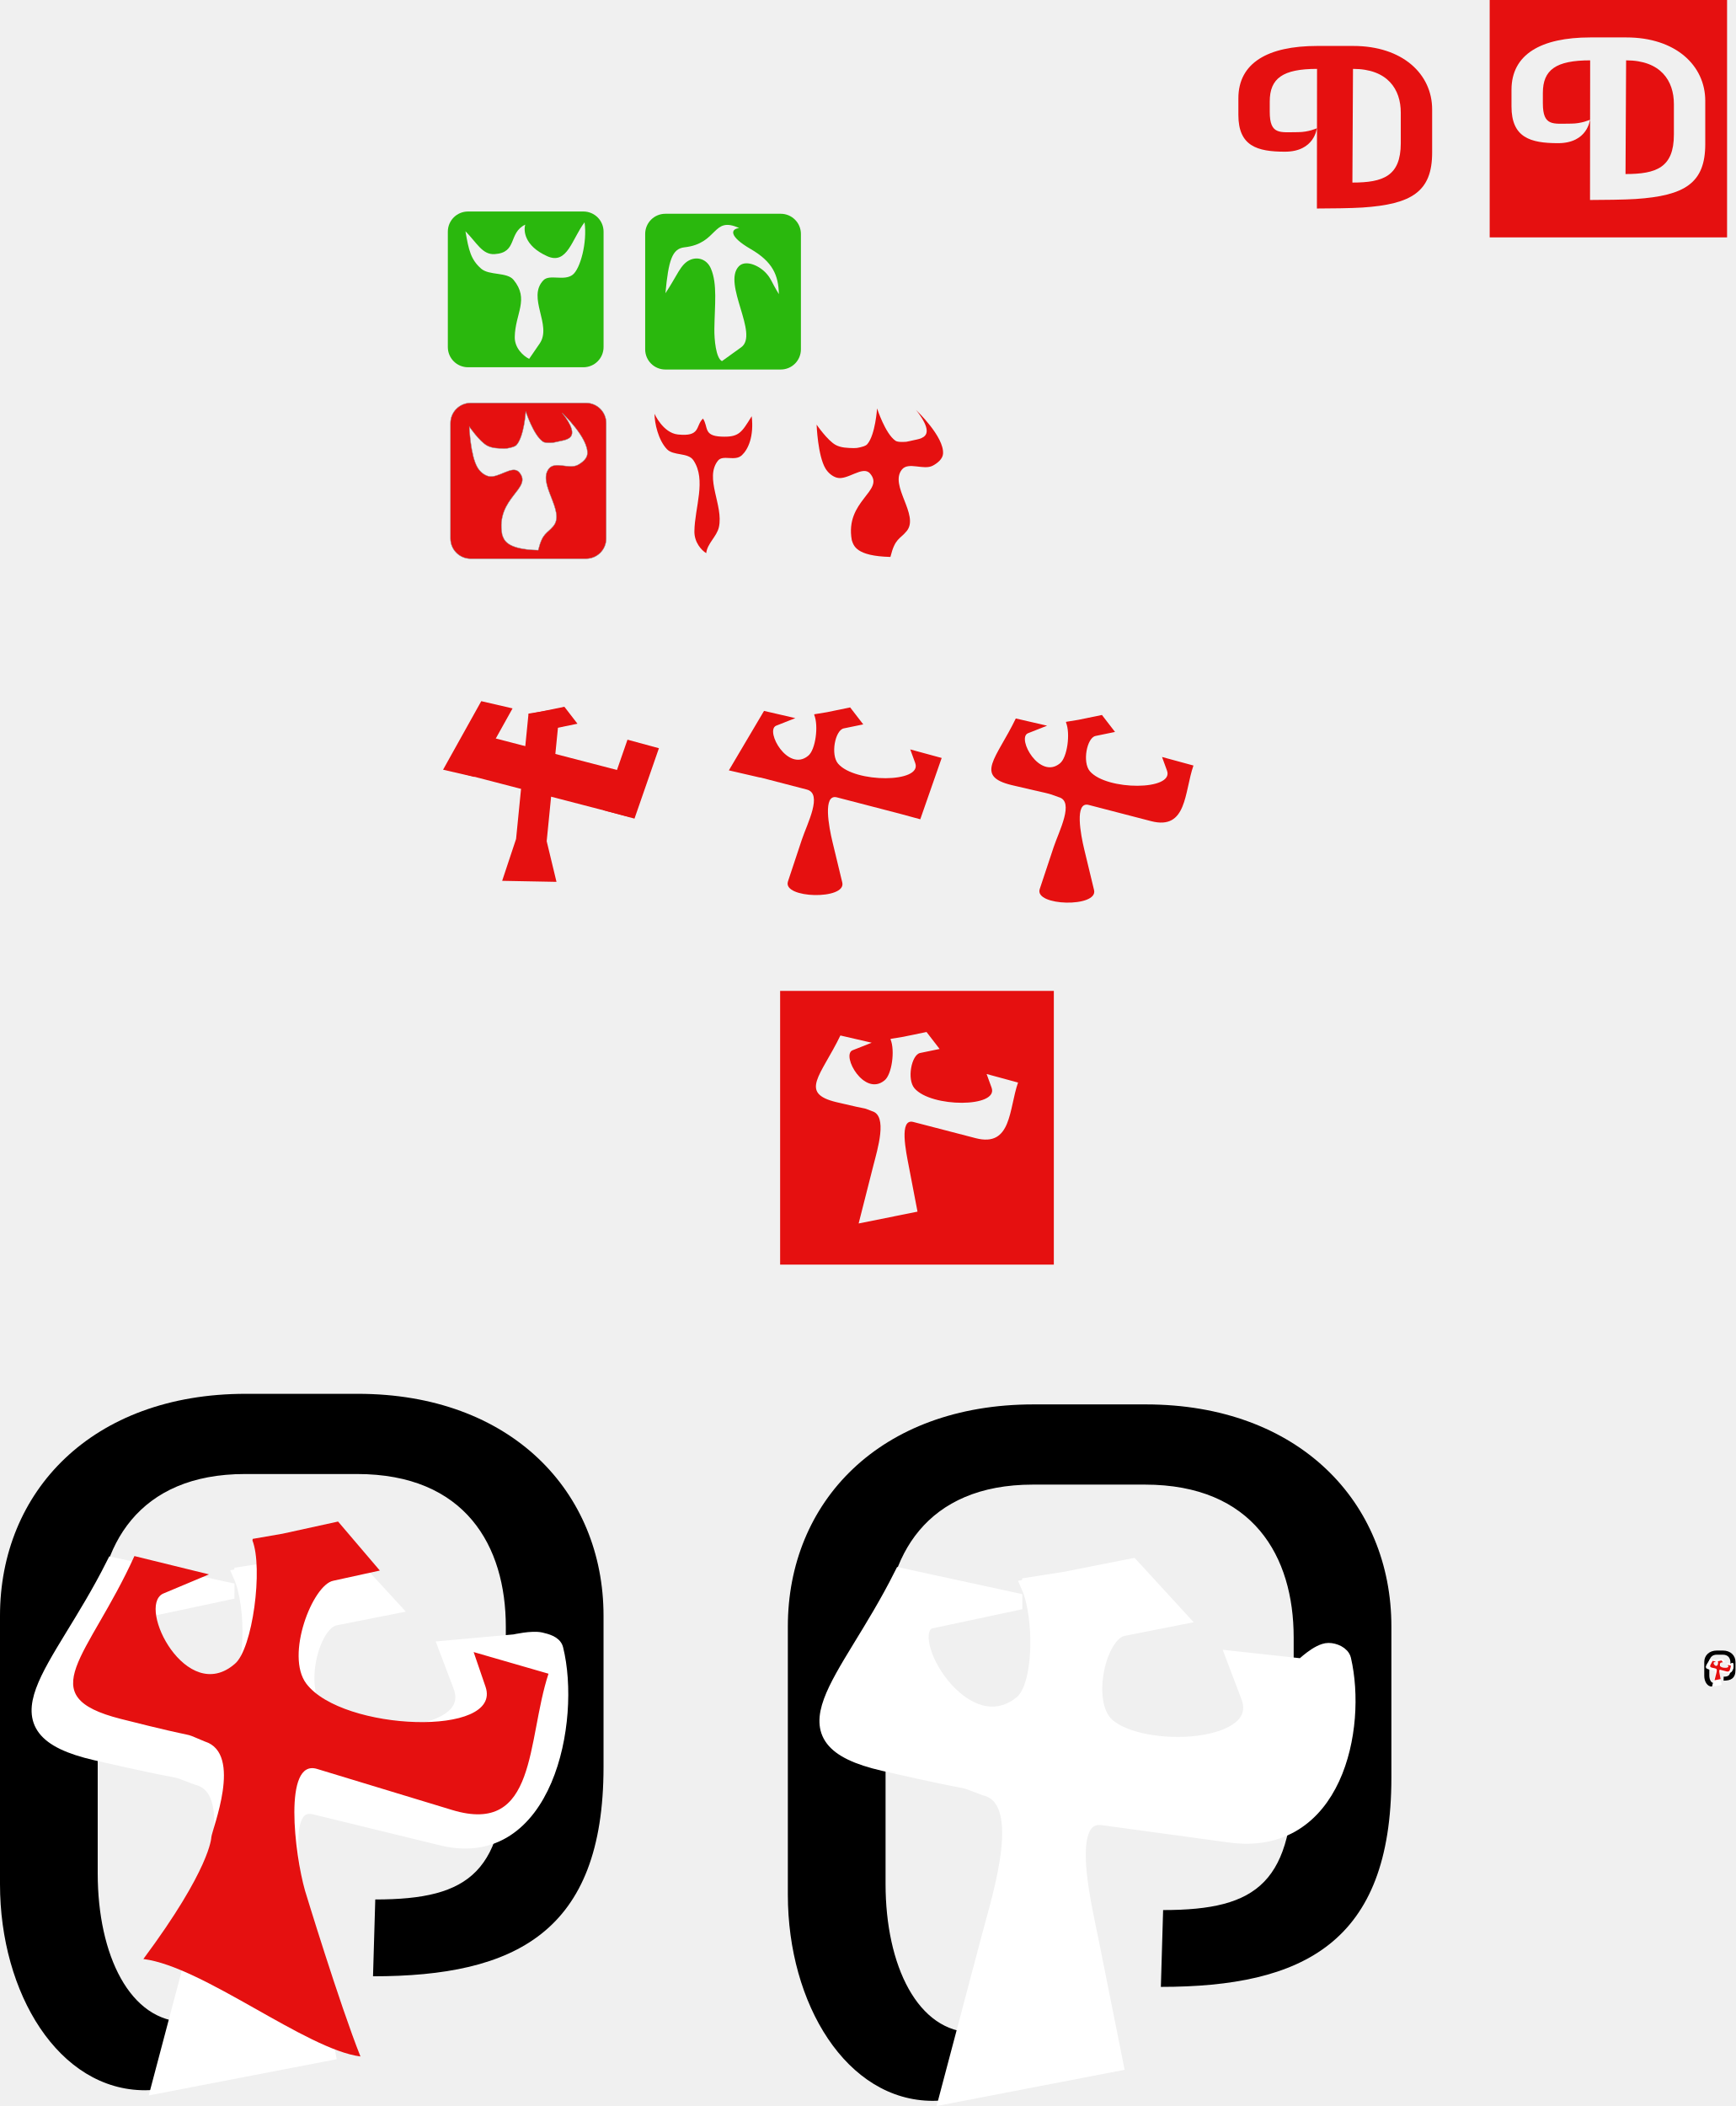
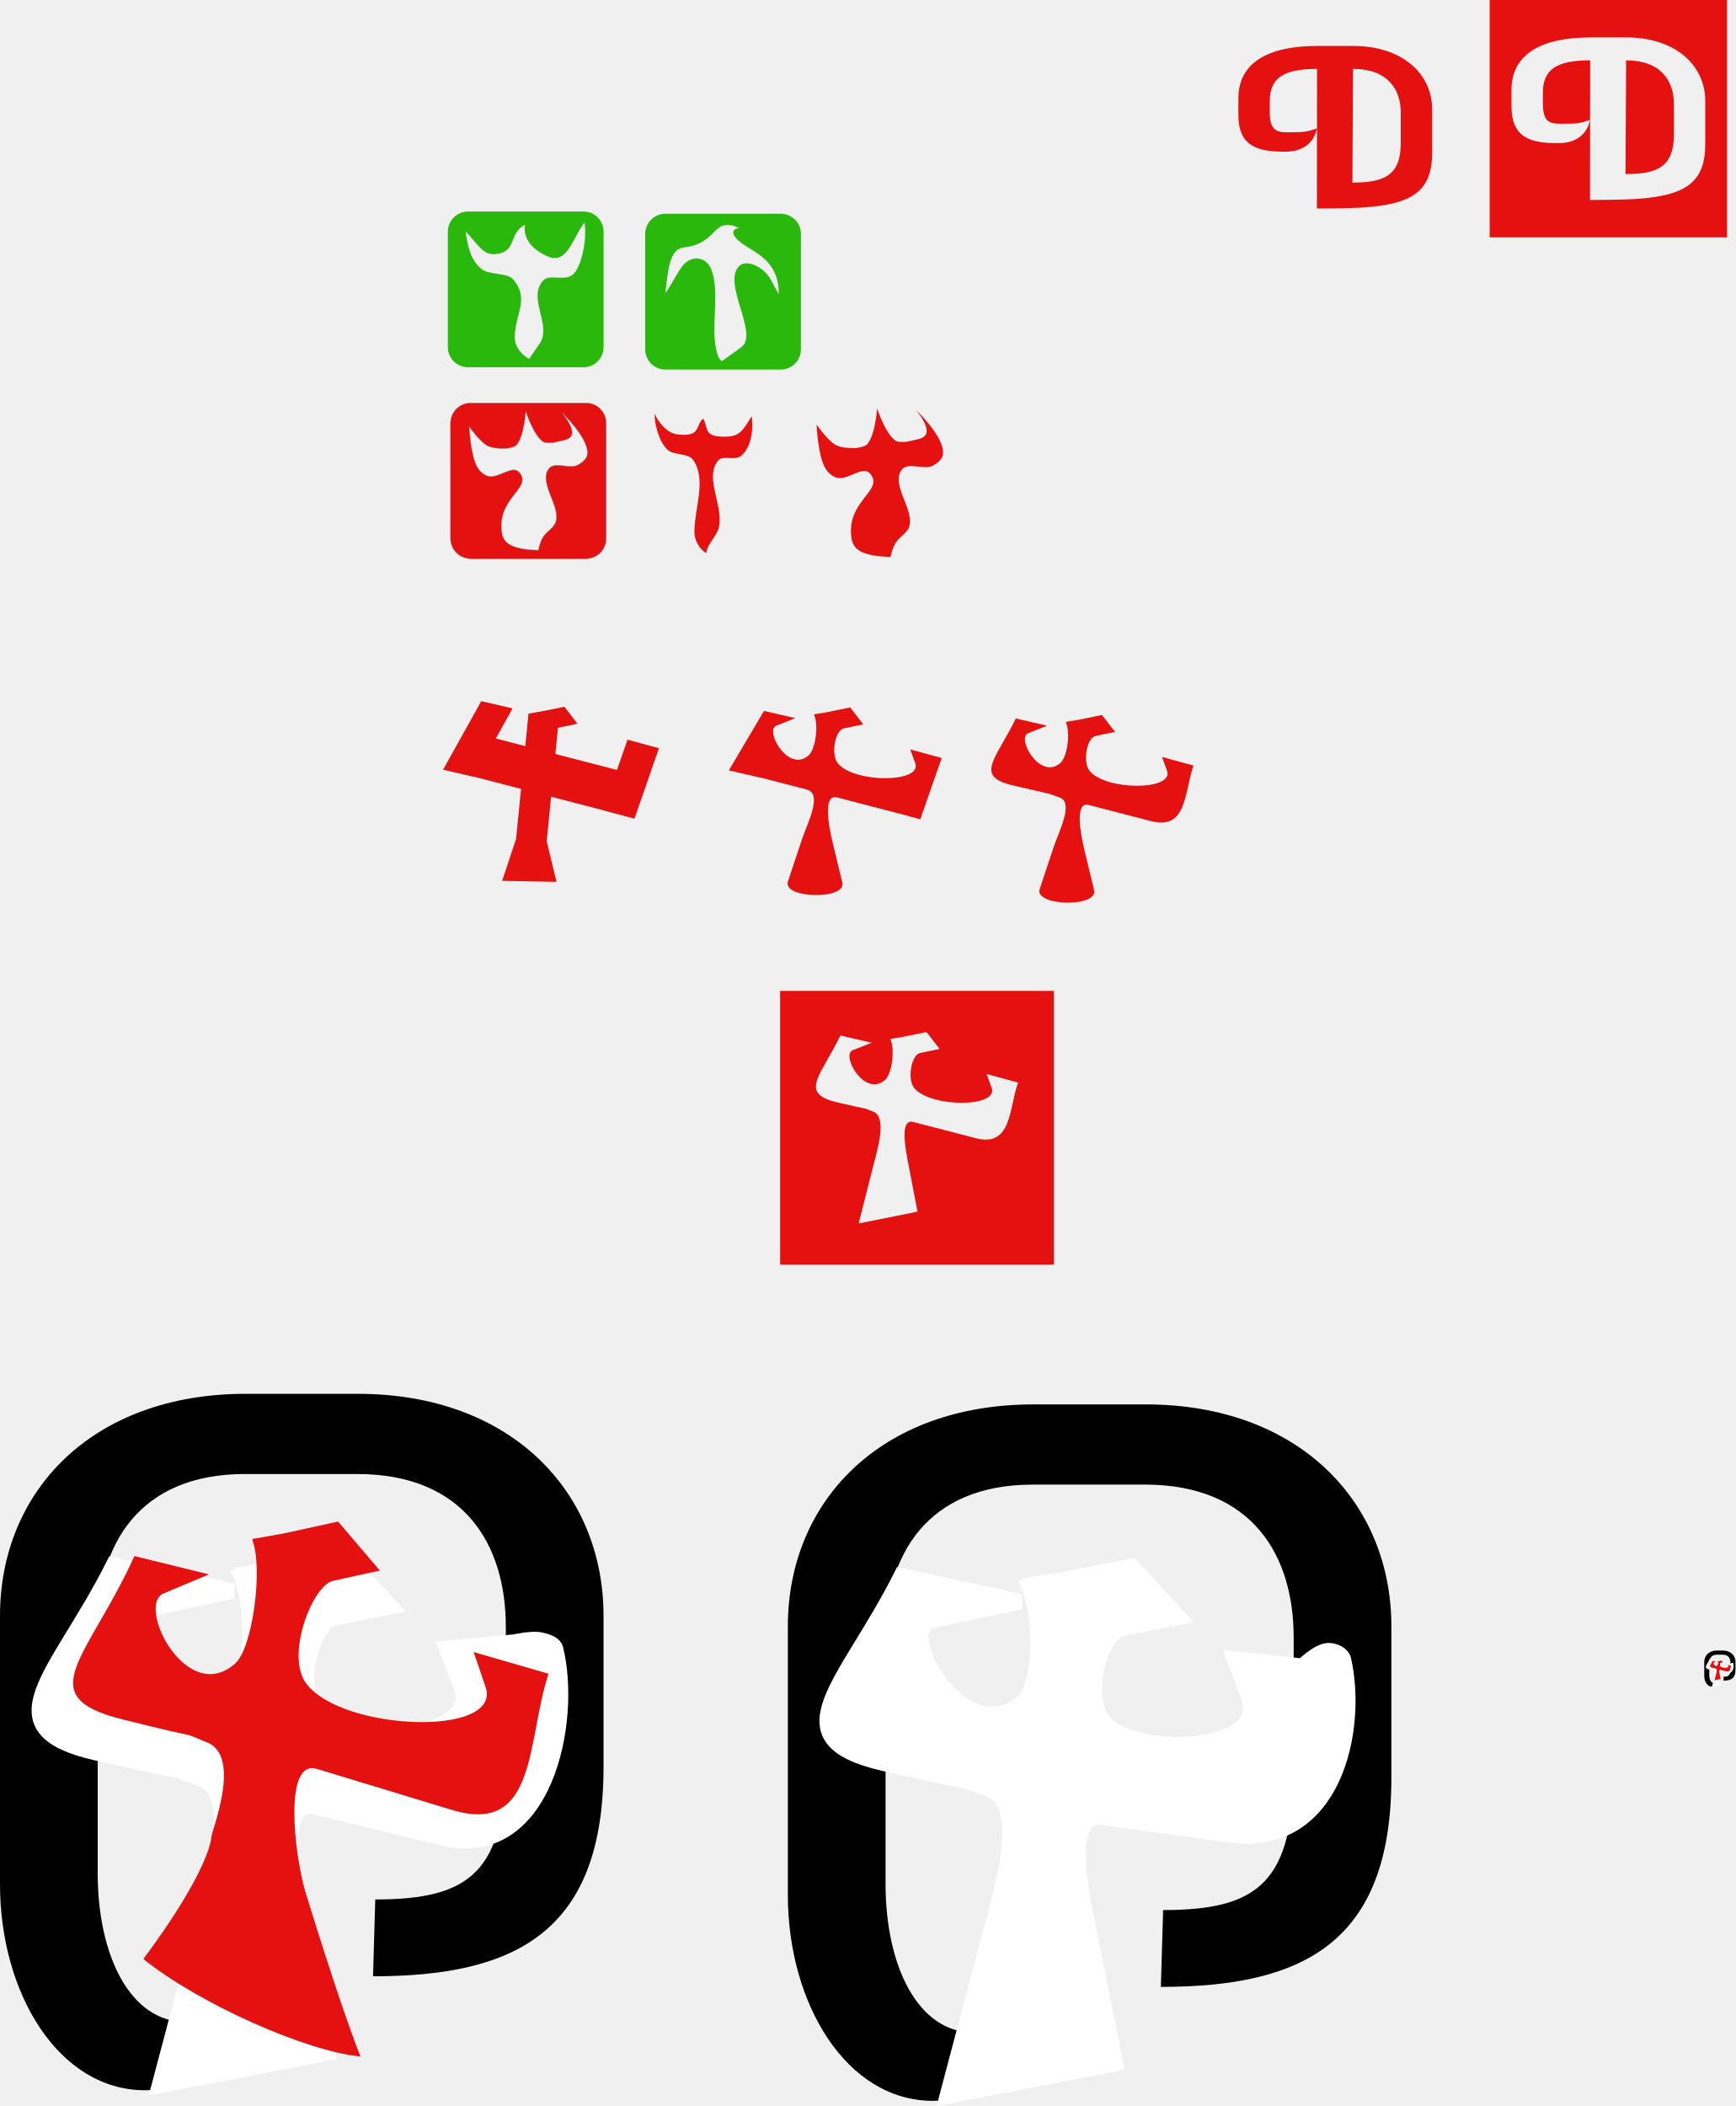
<svg xmlns="http://www.w3.org/2000/svg" version="1.1" x="0px" y="0px" width="2295.332" height="2785.072" viewBox="0 0 2295.333 2785.072" enable-background="new 0 0 303 255" xml:space="preserve" id="svg2">
  <defs id="defs41" />
  <g id="Layer_1" display="none" style="display:none" transform="translate(1988.014,831.7836)">
    <g display="inline" id="g5" style="display:inline">
      <path d="m 87.348,114.674 c 0.828,0 3.779,0.072 3.779,3.204 l 0,1.368 7.415,0 c 0,0 -0.036,3.024 -2.231,3.024 l -5.184,0 0,7.919 c 0,2.483 0.792,4.031 3.563,4.031 2.304,0 4.428,-1.116 4.428,-3.779 0.828,1.044 1.26,1.979 1.26,2.916 0,2.34 -2.52,3.888 -6.155,3.888 -4.284,0 -6.875,-2.232 -6.875,-6.047 l 0,-16.524 z" id="path7" style="fill:#3d3d3d" />
      <path d="m 117.514,133.176 c 0,2.556 -3.167,4.068 -7.019,4.068 -5.003,0 -8.027,-2.268 -8.027,-6.047 l 0,-7.019 c 0,-3.78 2.627,-6.047 7.487,-6.047 4.86,0 7.343,2.268 7.343,5.688 0,2.987 -1.908,5.615 -7.379,5.615 -1.188,0 -2.7,-0.216 -3.671,-0.756 l 0,1.979 c 0,2.34 1.224,3.528 4.248,3.528 3.456,0 5.975,-1.404 6.011,-3.744 0.683,1.007 1.007,1.907 1.007,2.735 z m -11.267,-7.307 c 0.18,0.072 1.908,0.504 3.204,0.504 3.023,0 4.067,-0.936 4.067,-2.556 0,-1.656 -0.972,-2.808 -3.635,-2.808 -2.88,0 -3.636,1.368 -3.636,3.708 l 0,1.152 z" id="path9" style="fill:#3d3d3d" />
      <path d="m 127.954,118.058 c 4.104,0 6.947,1.116 6.947,3.563 0,0.864 -0.36,1.908 -1.224,3.096 0,-2.34 -2.231,-3.528 -5.543,-3.528 -2.844,0 -3.888,0.792 -3.888,2.592 0,3.779 11.555,-0.684 11.555,7.811 0,3.456 -2.556,5.651 -7.847,5.651 -4.248,0 -7.343,-1.224 -7.343,-3.744 0,-0.9 0.396,-1.908 1.404,-3.132 0.072,2.844 2.808,3.816 5.939,3.816 2.268,0 3.996,-0.9 3.996,-2.772 0,-4.5 -11.555,0.18 -11.555,-7.523 0,-3.85 2.628,-5.83 7.559,-5.83 z" id="path11" style="fill:#3d3d3d" />
      <path d="m 139.403,114.674 c 0.828,0 3.779,0.072 3.779,3.204 l 0,1.368 7.415,0 c 0,0 -0.036,3.024 -2.231,3.024 l -5.184,0 0,7.919 c 0,2.483 0.792,4.031 3.563,4.031 2.304,0 4.428,-1.116 4.428,-3.779 0.828,1.044 1.26,1.979 1.26,2.916 0,2.34 -2.52,3.888 -6.155,3.888 -4.284,0 -6.875,-2.232 -6.875,-6.047 l 0,-16.524 z" id="path13" style="fill:#3d3d3d" />
      <path d="m 176.157,109.671 c 0.216,0 3.78,-0.036 3.78,2.412 l 0,25.053 c -0.864,-0.396 -1.872,-0.504 -2.664,-0.504 -1.692,0 -3.384,0.612 -5.04,0.612 -4.859,0 -7.631,-2.16 -7.631,-5.976 l 0,-7.199 c 0,-3.708 3.131,-5.939 6.731,-5.939 3.671,0 5.147,1.692 5.147,1.692 0,0 -0.324,-1.008 -0.324,-2.7 l 0,-7.451 z m 0,14.578 c 0,-1.908 -2.196,-3.24 -4.355,-3.24 -1.979,0 -3.419,1.08 -3.419,3.6 l 0,6.12 c 0,2.447 0.936,3.635 4.284,3.635 2.16,0 3.491,-0.648 3.491,-0.648 l 0,-9.467 z" id="path15" style="fill:#3d3d3d" />
      <path d="m 199.304,133.176 c 0,2.556 -3.167,4.068 -7.019,4.068 -5.003,0 -8.027,-2.268 -8.027,-6.047 l 0,-7.019 c 0,-3.78 2.627,-6.047 7.487,-6.047 4.86,0 7.343,2.268 7.343,5.688 0,2.987 -1.908,5.615 -7.379,5.615 -1.188,0 -2.7,-0.216 -3.671,-0.756 l 0,1.979 c 0,2.34 1.224,3.528 4.248,3.528 3.456,0 5.975,-1.404 6.011,-3.744 0.683,1.007 1.007,1.907 1.007,2.735 z m -11.266,-7.307 c 0.18,0.072 1.908,0.504 3.204,0.504 3.023,0 4.067,-0.936 4.067,-2.556 0,-1.656 -0.972,-2.808 -3.635,-2.808 -2.88,0 -3.636,1.368 -3.636,3.708 l 0,1.152 z" id="path17" style="fill:#3d3d3d" />
      <path d="m 217.771,133.212 c 0,2.592 -3.204,4.032 -6.983,4.032 -4.859,0 -7.883,-2.232 -7.883,-6.047 l 0,-7.019 c 0,-3.78 2.916,-6.047 7.775,-6.047 3.023,0 6.551,1.116 6.551,3.923 0,0.9 -0.36,1.908 -1.188,3.096 0,-2.735 -2.412,-3.996 -4.823,-3.996 -2.988,0 -4.536,1.008 -4.536,3.78 l 0,5.507 c 0,2.556 1.368,3.779 4.463,3.779 3.132,0 5.615,-1.44 5.615,-3.744 0.722,1.044 1.009,1.944 1.009,2.736 z" id="path19" style="fill:#3d3d3d" />
      <path d="m 237.248,136.704 c 0,0 -1.476,0.36 -2.088,0.36 -4.536,0 -1.764,-8.063 -10.007,-9.035 l 0,9.035 c 0,0 -3.779,0 -3.779,-2.052 l 0,-25.413 c 0,0 3.779,0 3.779,2.052 l 0,13.426 c 2.7,-0.18 3.996,-1.8 5.759,-5.147 0.468,-0.864 1.44,-1.62 3.24,-1.62 0.576,0 1.224,0.108 1.8,0.288 -1.728,2.412 -3.348,6.911 -6.695,7.775 5.795,1.656 6.155,7.163 7.991,10.331 z" id="path21" style="fill:#3d3d3d" />
      <path d="m 248.336,143.687 c -0.36,0.324 -1.188,1.224 -2.52,1.224 -3.708,0 -6.947,-7.919 -6.947,-17.422 0,-9.503 3.24,-17.35 6.947,-17.35 1.332,0 2.16,0.9 2.52,1.224 -3.419,0.36 -5.579,7.631 -5.579,16.054 0,8.566 2.16,15.91 5.579,16.27 z" id="path23" style="fill:#3d3d3d" />
      <path d="m 249.417,111.363 c 0.36,-0.324 1.188,-1.224 2.52,-1.224 3.708,0 6.947,7.847 6.947,17.35 0,9.503 -3.24,17.422 -6.947,17.422 -1.332,0 -2.16,-0.9 -2.52,-1.224 3.419,-0.36 5.579,-7.703 5.579,-16.27 0.001,-8.423 -2.159,-15.694 -5.579,-16.054 z" id="path25" style="fill:#3d3d3d" />
    </g>
    <g display="inline" id="g27" style="display:inline">
      <path d="m 67.013,123.747 c 0,-1.845 -0.405,-3.15 -3.645,-3.15 -3.015,0 -5.94,0.99 -6.435,4.635 -1.44,-1.575 -2.025,-2.97 -2.025,-4.185 0,-3.105 4.005,-4.95 8.459,-4.95 6.435,0 9.495,2.97 9.495,7.919 l 0,5.4 c 0,0.9 -0.225,4.545 -6.57,5.265 0,0 0.855,-1.35 0.855,-4.185 l 0,-2.25 c -1.26,2.43 -7.74,0.945 -7.74,4.725 0,2.115 2.7,3.285 6.39,3.285 5.714,0 10.08,-1.485 10.08,-7.65 l 0,-6.885 c 0,-4.32 -2.43,-8.145 -8.91,-8.145 l -6.705,0 c -6.39,0 -8.819,3.825 -8.819,8.145 l 0,13.14 c 0,4.365 1.935,7.919 5.265,7.919 1.98,0 3.51,-0.72 3.51,-0.72 0,0 -0.405,4.365 -5.939,4.365 -5.175,0 -8.685,-5.175 -8.685,-10.979 l 0,-14.31 c 0,-6.615 5.49,-11.834 14.714,-11.834 l 6.705,0 c 9.18,0 14.714,5.22 14.714,11.834 l 0,8.055 c 0,8.82 -7.56,11.16 -16.064,11.16 -6.21,0 -11.879,-1.665 -11.879,-7.29 0,-7.83 10.124,-5.58 13.229,-9.314 z" id="path29" style="fill:#e51010" />
    </g>
  </g>
  <path style="fill:#e51010;fill-opacity:1;stroke:none;stroke-width:0.5;stroke-miterlimit:4;stroke-dasharray:none;stroke-opacity:1" d="m 1970.243,0 0,313.957 313.957,0 0,-313.957 -313.957,0 z m 133.203,49.49 47.551,0 c 65.106,0 104.361,37.019 104.361,83.934 l 0,57.127 c 0,51.478 -26.821,68.288 -92.324,72.627 -14.092,0.933 -43.945,1.291 -60.088,1.291 l 0.18,-184.66 c -45.318,0 -62.553,12.479 -62.553,43.117 l 0,13.682 c 0,30.957 13.723,26.875 37.34,26.875 14.042,0 24.895,-5.105 24.895,-5.105 0,0 -2.872,30.957 -42.127,30.957 -36.702,0 -61.596,-7.409 -61.596,-48.578 l 0,-21.979 c 0,-46.914 38.937,-69.287 104.361,-69.287 z m 47.232,30.318 -0.789,150.35 c 40.531,0 63.98,-8.402 63.98,-52.125 l 0,-40.461 c 0,-30.638 -17.235,-57.764 -63.191,-57.764 z" id="rect4561" />
  <path style="fill:#e51010;fill-opacity:1;stroke:#929292;stroke-width:0.524;stroke-miterlimit:4;stroke-dasharray:none;stroke-opacity:1" d="m 622.529,532.881 c -14.808,0 -26.73,11.922 -26.73,26.73 l 0,152.516 c 0,14.808 11.922,26.73 26.73,26.73 l 152.516,0 c 14.808,0 26.73,-11.922 26.73,-26.73 l 0,-152.516 c 0,-14.808 -11.922,-26.73 -26.73,-26.73 l -152.516,0 z m 72.832,11.27 c 0,0 10.043,30.978 22.484,39.752 2.645,1.865 6.329,1.589 9.565,1.666 2.683,0.064 5.404,-0.277 7.988,-1 7.279,-2.037 17.956,-2.229 20.691,-9.275 3.844,-9.904 -12.672,-29.242 -12.672,-29.242 0,0 35.121,33.072 33.406,54.236 -0.518,6.397 -6.945,11.53 -12.605,14.555 -11.304,6.041 -30.05,-5.158 -38.152,4.773 -16.057,19.683 21.975,56.292 5.918,75.975 -8.459,10.369 -14.334,8.451 -20.154,32 -42.842,-1.052 -45.411,-14.066 -47.699,-20.783 -8.823,-48.781 41.178,-60.771 22.562,-82.264 -9.032,-10.427 -27.794,8.908 -41.065,5.139 -5.741,-1.631 -10.844,-6.131 -13.945,-11.23 -9.585,-15.761 -10.994,-54.238 -10.994,-54.238 0,0 13.472,19.631 23.57,25.074 6.653,3.586 14.782,3.71 22.338,3.891 2.655,0.064 5.349,-0.272 7.906,-0.988 3.116,-0.872 6.754,-1.512 8.857,-3.971 9.896,-11.569 12,-44.068 12,-44.068 z" id="rect4360" />
  <path style="fill:#2ab80d;fill-opacity:1;stroke:none;stroke-width:0.524;stroke-miterlimit:4;stroke-dasharray:none;stroke-opacity:1" d="m 880.029,282.697 c -14.808,0 -26.73,11.922 -26.73,26.73 l 0,152.516 c 0,14.808 11.922,26.73 26.73,26.73 l 152.516,0 c 14.808,0 26.73,-11.922 26.73,-26.73 l 0,-152.516 c 0,-14.808 -11.922,-26.73 -26.73,-26.73 z m 0.07,105.107 c 3.997,-43.418 8.846,-58.957 25.098,-60.738 45.2,-4.955 36.54,-41.894 72.443,-25.482 -11.256,1.215 -14.074,10.772 15.236,27.779 28.992,16.822 36.698,34.438 37.256,59.615 -10.245,-16.681 -10.168,-20.878 -17.738,-28.625 -10.077,-10.313 -27.077,-16.694 -35.246,-8.143 -21.964,22.994 27.105,89.824 3.133,107.068 l -25.422,18.287 c -7.943,-3.865 -10.243,-28.401 -10.049,-42.729 0.423,-31.266 4.225,-59.376 -4.633,-79.795 -5.412,-12.477 -17.709,-15.852 -27.766,-11.219 -12.514,5.766 -16.546,20.343 -32.312,43.98 z" id="rect4281" />
  <g style="font-style:normal;font-variant:normal;font-weight:bold;font-stretch:normal;font-size:180.282px;line-height:125%;font-family:Diavlo;-inkscape-font-specification:'Diavlo, Bold';text-align:start;letter-spacing:0px;word-spacing:0px;writing-mode:lr-tb;text-anchor:start;fill:#e51010;fill-opacity:1;stroke:none;stroke-width:1px;stroke-linecap:butt;stroke-linejoin:miter;stroke-opacity:1" id="text4189" transform="matrix(1.341563,0,0,1.341563,1940.728,777.4597)" />
  <path id="path4285" d="m 950.81,697.118 c 6.367,-28.57 -19.376,-64.747 -1.342,-87.802 6.707,-8.575 22.434,1.442 31.815,-7.379 8.268,-7.774 16.005,-24.621 12.922,-51.511 -13.596,21.881 -16.739,28.012 -40.444,26.957 -23.705,-1.055 -16.639,-12.771 -24.006,-23.844 -10.184,9.614 -2.56,24.305 -33.208,21.039 -19.766,-2.107 -30.872,-27.335 -30.872,-27.335 0,12.577 4.993,34.644 16.269,46.645 8.694,9.253 28.012,4.233 35.114,14.757 17.537,25.989 1.689,62.696 1.342,94.046 -0.159,14.366 9.118,24.93 15.64,28.806 1.437,-12.914 13.996,-21.934 16.77,-34.379 z" style="fill:#e51010" />
  <path id="path4362" d="m 1080.046,561.578 c 0,0 1.509,41.203 11.773,58.082 3.321,5.461 8.784,10.281 14.932,12.027 14.211,4.037 34.303,-16.669 43.975,-5.503 19.935,23.016 -33.609,35.855 -24.161,88.093 2.45,7.193 5.202,21.129 51.08,22.256 6.233,-25.218 12.523,-23.162 21.582,-34.267 17.195,-21.078 -23.532,-60.281 -6.337,-81.359 8.676,-10.635 28.752,1.356 40.857,-5.113 6.061,-3.239 12.942,-8.735 13.497,-15.585 1.837,-22.664 -35.773,-58.082 -35.773,-58.082 0,0 17.688,20.71 13.571,31.316 -2.929,7.546 -14.364,7.75 -22.159,9.932 -2.767,0.775 -5.681,1.139 -8.554,1.071 -3.464,-0.083 -7.41,0.214 -10.242,-1.783 -13.323,-9.395 -24.078,-42.57 -24.078,-42.57 0,0 -2.253,34.802 -12.851,47.191 -2.252,2.633 -6.148,3.318 -9.485,4.252 -2.739,0.767 -5.622,1.127 -8.465,1.059 -8.091,-0.194 -16.797,-0.325 -23.921,-4.165 -10.814,-5.829 -25.241,-26.852 -25.241,-26.852 z" style="fill:#e51010;fill-opacity:1;stroke:none;stroke-width:0.5;stroke-miterlimit:4;stroke-dasharray:none;stroke-opacity:1" />
  <path id="path4416" d="m 619.029,279.697 c -14.808,0 -26.73,11.922 -26.73,26.73 l 0,152.516 c 0,14.808 11.922,26.73 26.73,26.73 l 152.516,0 c 14.808,0 26.73,-11.922 26.73,-26.73 l 0,-152.516 c 0,-14.808 -11.922,-26.73 -26.73,-26.73 z m -3.43,26.107 c 14.996,15.082 22.282,31.301 38.598,30.262 30.7,-1.955 17.54,-27.894 40.443,-38.982 -2.027,7.044 -2.133,27.727 29.236,41.779 26.364,11.81 32.698,-23.062 49.256,-44.885 3.755,26.819 -5.668,61.622 -15.738,69.375 -11.425,8.797 -30.577,-1.194 -38.746,7.357 -21.964,22.994 11.842,59.22 -4.867,83.568 l -13.922,20.287 c -7.943,-3.865 -19.243,-14.401 -19.049,-28.729 0.423,-31.266 19.725,-49.876 -1.633,-75.795 -8.649,-10.496 -32.178,-5.491 -42.766,-14.719 -13.733,-11.969 -16.546,-24.657 -20.812,-49.52 z" style="fill:#2ab80d;fill-opacity:1;stroke:none;stroke-width:0.524;stroke-miterlimit:4;stroke-dasharray:none;stroke-opacity:1" />
  <path d="m 1789.458,91.087 c 45.957,0 63.191,27.127 63.191,57.765 l 0,40.46 c 0,43.723 -23.448,52.125 -63.979,52.125 m -46.943,34.31 c 16.143,0 45.995,-0.356 60.087,-1.29 65.503,-4.339 92.325,-21.15 92.325,-72.627 l 0,-57.127 c 0,-46.914 -39.255,-83.935 -104.36,-83.935 l -47.553,0 c -65.424,0 -104.36,22.374 -104.36,69.288 l 0,21.978 c 0,41.17 24.893,48.578 61.595,48.578 39.255,0 42.127,-30.957 42.127,-30.957 0,0 -10.851,5.106 -24.893,5.106 -23.617,0 -37.34,4.081 -37.34,-26.876 l 0,-13.68 c 0,-30.638 17.234,-43.119 62.552,-43.119 m 0,0 47.553,0" id="path4559" style="font-style:normal;font-variant:normal;font-weight:bold;font-stretch:normal;font-size:medium;line-height:125%;font-family:Diavlo;-inkscape-font-specification:'Diavlo, Bold';text-align:start;letter-spacing:0px;word-spacing:0px;writing-mode:lr-tb;text-anchor:start;fill:#e51010;fill-opacity:1;stroke:none;stroke-width:1px;stroke-linecap:butt;stroke-linejoin:miter;stroke-opacity:1" />
  <g id="Layer_2" display="none" style="display:none" transform="translate(1988.014,831.7836)">
    <rect display="inline" stroke-miterlimit="10" width="303" height="255" id="rect37" x="0" y="0" style="display:inline;fill:none;stroke:#000000;stroke-miterlimit:10" />
  </g>
  <rect style="fill:#e51010;fill-opacity:1;stroke:none;stroke-width:0.5;stroke-miterlimit:4;stroke-dasharray:none;stroke-opacity:1" id="rect4622" width="225.016" height="57.983" x="636.122" y="806.293" transform="matrix(0.9678837,0.2513984,0,1,0,0)" />
  <path style="fill:#e51010;fill-opacity:1;stroke:none;stroke-width:0.5;stroke-miterlimit:4;stroke-dasharray:none;stroke-opacity:1" d="m 664.154,1164.843 18.404,-55.39 16.46,-165.747 41.453,-6.77 -17.428,175.496 12.97,53.772 z" id="rect4624" />
  <rect style="fill:#e51010;fill-opacity:1;stroke:none;stroke-width:0.5;stroke-miterlimit:4;stroke-dasharray:none;stroke-opacity:1" id="rect4626" width="103.769" height="42.478" x="-895.045" y="1048.647" transform="matrix(0.4868223,-0.873501,0.9743319,0.2251161,0,0)" />
  <rect transform="matrix(-0.3278401,0.9447332,-0.9649167,-0.2625562,0,0)" y="-1150.392" x="727.663" height="43.073" width="98.542" id="rect4628" style="fill:#e51010;fill-opacity:1;stroke:none;stroke-width:0.5;stroke-miterlimit:4;stroke-dasharray:none;stroke-opacity:1" />
  <rect style="fill:#e51010;fill-opacity:1;stroke:none;stroke-width:0.5;stroke-miterlimit:4;stroke-dasharray:none;stroke-opacity:1" id="rect4630" width="48.574" height="28.341" x="-22.294" y="-1214.526" transform="matrix(-0.9794152,0.2018563,-0.6108653,-0.7917346,0,0)" />
  <path style="fill:#e51010;fill-opacity:1;stroke:none;stroke-width:0.5;stroke-miterlimit:4;stroke-dasharray:none;stroke-opacity:1" d="m 1010.499,940.121 -46.518,78.643 41.389,9.562 0.105,-0.19 61.633,16.008 c 21.457,5.573 0.418,45.144 -6.572,66.182 l -18.404,55.391 c -7.554,22.735 77.476,24.651 71.859,1.361 l -12.969,-53.772 c -4.621,-19.159 -13.234,-63.791 5.842,-58.836 l 82.523,21.436 27.76,7.553 28.307,-81.096 -41.561,-11.309 6.604,18.144 c 9.601,26.38 -79.853,26.539 -102.02,0.749 -10.269,-11.948 -3.932,-44.329 7.443,-46.674 l 25.805,-5.318 -17.312,-22.438 -30.832,6.354 -16.584,2.709 -0.072,0.725 -0.086,0.018 c 6.038,14.359 1.844,46.636 -8.117,54.299 -26.628,21.689 -56.929,-32.675 -42.501,-39.8 l 25.665,-10.137 -41.387,-9.562 z" id="rect4633" />
  <path id="path4644" d="m 1343.499,950.121 c -25.646,53.064 -55.273,76.223 -5.129,88.205 50.144,11.982 45.689,9.654 61.738,15.818 21.457,5.573 0.418,45.144 -6.572,66.182 l -18.404,55.391 c -7.554,22.735 77.476,24.651 71.859,1.361 l -12.969,-53.772 c -4.621,-19.159 -13.234,-63.791 5.842,-58.836 l 82.523,21.436 c 47.787,12.413 43.881,-38.634 56.066,-73.543 l -41.561,-11.309 6.604,18.144 c 9.601,26.38 -79.853,26.539 -102.02,0.749 -10.269,-11.948 -3.932,-44.329 7.443,-46.674 l 25.805,-5.318 -17.312,-22.438 -30.832,6.354 -16.584,2.709 -0.072,0.725 -0.086,0.018 c 6.038,14.359 1.844,46.636 -8.117,54.299 -26.628,21.689 -56.929,-32.675 -42.501,-39.8 l 25.665,-10.137 -41.387,-9.562 z" style="fill:#e51010;fill-opacity:1;stroke:none;stroke-width:0.5;stroke-miterlimit:4;stroke-dasharray:none;stroke-opacity:1" />
  <g id="g4765" transform="translate(2037.786,852.9336)">
    <path d="m -1544.438,1760.607 c 187.876,0 304.878,-58.051 304.878,-276.858 l 0,-199.829 c 0,-164.106 -122.269,-293.604 -325.056,-293.604 l -148.114,0 c -203.781,0 -325.056,129.498 -325.056,293.604 l 0,355.004 c 0,144.011 77.536,272.393 191.853,272.393 122.269,0 131.215,-108.287 131.215,-108.287 0,0 -33.798,17.862 -77.536,17.862 -73.56,0 -116.305,-88.193 -116.305,-196.48 l 0,-325.978 c 0,-107.171 53.679,-202.062 194.835,-202.062 l 148.114,0 c 143.144,0 196.823,94.891 196.823,202.062 l 0,170.804 c 0,152.942 -46.423,189.782 -172.668,189.782 z" id="path4704" style="font-style:normal;font-variant:normal;font-weight:bold;font-stretch:normal;font-size:medium;line-height:125%;font-family:Diavlo;-inkscape-font-specification:'Diavlo, Bold';text-align:start;letter-spacing:0px;word-spacing:0px;writing-mode:lr-tb;text-anchor:start;fill:#000000;fill-opacity:1;stroke:none;stroke-width:1px;stroke-linecap:butt;stroke-linejoin:miter;stroke-opacity:1" />
    <path style="fill:#ffffff;fill-opacity:1;stroke:#ffffff;stroke-width:20.403;stroke-miterlimit:4;stroke-dasharray:none;stroke-opacity:1" d="m -1887.72,1216.977 c -73.327,145.591 -166.369,215.13 -22.996,248.005 143.373,32.875 87.748,15.512 133.636,32.426 61.351,15.291 21.117,139.092 5.511,198.046 l -55.481,209.594 222.619,-42.908 -32.792,-163.996 c -10.618,-53.105 -37.996,-174.787 16.703,-161.429 l 167.222,40.837 c 137.032,33.465 173.835,-155.5 150.307,-249.781 -1.854,-7.431 -12.253,-10.053 -19.706,-11.812 -11.172,-2.637 -34.337,2.627 -34.337,2.627 l -90.197,8.157 18.882,49.782 c 27.452,72.379 -141.257,80.288 -187.559,38.029 -32.64,-29.79 -11.243,-121.627 21.282,-128.06 l 73.782,-14.592 -61.997,-67.558 -88.157,17.432 -47.417,7.433 -0.206,1.988 -0.246,0.048 c 17.265,39.398 17.769,133.951 -10.713,154.976 -76.137,59.509 -162.773,-89.65 -121.519,-109.201 l 121.286,-25.814 z" id="path4707" />
-     <path id="path4655" d="m -1859.997,1204.879 c -61.086,134.338 -137.656,184.97 -18.217,215.305 119.439,30.335 73.1,14.313 111.328,29.92 50.92,16 9.22,116.658 8.592,126.739 0,0 -0.779,41.045 -89.877,160.909 78.902,9.864 215.247,119.63 287.113,128.894 -28.134,-70.736 -73.318,-219.321 -73.318,-219.321 -13.697,-47.872 -29.185,-174.658 15.915,-160.952 l 178.566,54.267 c 112.983,34.336 98.522,-91.807 127.546,-180.185 l -98.995,-28.629 15.73,45.935 c 22.87,66.784 -189.286,58.871 -237.005,-4.105 -28.339,-37.4 8.461,-131.076 35.73,-136.162 l 61.465,-13.464 -55.237,-64.804 -73.44,16.085 -39.502,6.858 -0.171,1.835 -0.205,0.044 c 14.383,36.353 0.392,144.065 -23.335,163.466 -63.427,54.91 -129.601,-74.721 -95.234,-92.761 l 61.131,-25.663 -98.58,-24.209 z" style="fill:#e51010;fill-opacity:1;stroke:none;stroke-width:0.5;stroke-miterlimit:4;stroke-dasharray:none;stroke-opacity:1" />
+     <path id="path4655" d="m -1859.997,1204.879 c -61.086,134.338 -137.656,184.97 -18.217,215.305 119.439,30.335 73.1,14.313 111.328,29.92 50.92,16 9.22,116.658 8.592,126.739 0,0 -0.779,41.045 -89.877,160.909 74.38,59.607 215.03,122.016 287.113,128.894 -28.134,-70.736 -73.318,-219.321 -73.318,-219.321 -13.697,-47.872 -29.185,-174.658 15.915,-160.952 l 178.566,54.267 c 112.983,34.336 98.522,-91.807 127.546,-180.185 l -98.995,-28.629 15.73,45.935 c 22.87,66.784 -189.286,58.871 -237.005,-4.105 -28.339,-37.4 8.461,-131.076 35.73,-136.162 l 61.465,-13.464 -55.237,-64.804 -73.44,16.085 -39.502,6.858 -0.171,1.835 -0.205,0.044 c 14.383,36.353 0.392,144.065 -23.335,163.466 -63.427,54.91 -129.601,-74.721 -95.234,-92.761 l 61.131,-25.663 -98.58,-24.209 z" style="fill:#e51010;fill-opacity:1;stroke:none;stroke-width:0.5;stroke-miterlimit:4;stroke-dasharray:none;stroke-opacity:1" />
+     <path style="font-style:normal;font-variant:normal;font-weight:bold;font-stretch:normal;font-size:medium;line-height:125%;font-family:Diavlo;-inkscape-font-specification:'Diavlo, Bold';text-align:start;letter-spacing:0px;word-spacing:0px;writing-mode:lr-tb;text-anchor:start;fill:#436c00;fill-opacity:1;stroke:none;stroke-width:1px;stroke-linecap:butt;stroke-linejoin:miter;stroke-opacity:1" id="path4176" d="m -2560.438,1770.607 c 187.876,0 304.878,-58.051 304.878,-276.858 l 0,-199.829 c 0,-164.106 -122.269,-293.604 -325.056,-293.604 l -148.114,0 c -203.781,0 -325.056,129.498 -325.056,293.604 l 0,355.004 c 0,144.011 77.536,272.393 191.853,272.393 122.269,0 131.215,-108.287 131.215,-108.287 0,0 -33.798,17.862 -77.536,17.862 -73.56,0 -116.305,-88.193 -116.305,-196.48 l 0,-325.978 c 0,-107.171 53.679,-202.062 194.835,-202.062 l 148.114,0 c 143.144,0 196.823,94.891 196.823,202.062 l 0,170.804 c 0,152.942 -46.423,189.782 -172.668,189.782 z" />
+     <path id="path4178" d="m -2903.72,1226.977 c -73.327,145.591 -166.369,215.13 -22.996,248.005 143.373,32.875 87.748,15.512 133.636,32.426 61.351,15.291 21.117,139.092 5.511,198.046 l -55.481,209.594 222.619,-42.908 -32.792,-163.996 c -10.618,-53.105 -37.996,-174.787 16.703,-161.429 l 167.222,40.837 c 137.032,33.465 173.835,-155.5 150.307,-249.781 -1.854,-7.431 -12.253,-10.053 -19.706,-11.812 -11.172,-2.637 -34.337,2.627 -34.337,2.627 l -90.197,8.157 18.882,49.782 c 27.452,72.379 -141.257,80.288 -187.559,38.029 -32.64,-29.79 -11.243,-121.627 21.282,-128.06 l 73.782,-14.592 -61.997,-67.558 -88.157,17.432 -47.417,7.433 -0.206,1.988 -0.246,0.048 c 17.265,39.398 17.769,133.951 -10.713,154.976 -76.137,59.509 -162.773,-89.65 -121.519,-109.201 l 121.286,-25.814 z" style="fill:#00bd04;fill-opacity:1;stroke:#0fa200;stroke-width:20.403;stroke-miterlimit:4;stroke-dasharray:none;stroke-opacity:1" />
+     <path style="fill:#e51010;fill-opacity:1;stroke:none;stroke-width:0.5;stroke-miterlimit:4;stroke-dasharray:none;stroke-opacity:1" d="m -2875.997,1214.879 c -61.086,134.338 -137.656,184.97 -18.217,215.305 119.439,30.335 73.1,14.313 111.328,29.92 50.92,16 9.22,116.658 8.592,126.739 0,0 -0.779,41.045 -89.877,160.909 78.902,9.864 215.247,119.63 287.113,128.894 -28.134,-70.736 -73.318,-219.321 -73.318,-219.321 -13.697,-47.872 -29.185,-174.658 15.915,-160.952 l 178.566,54.267 c 112.983,34.336 98.522,-91.807 127.546,-180.185 l -98.995,-28.629 15.73,45.935 c 22.87,66.784 -189.286,58.871 -237.005,-4.105 -28.339,-37.4 8.461,-131.076 35.73,-136.162 l 61.465,-13.464 -55.237,-64.804 -73.44,16.085 -39.502,6.858 -0.171,1.835 -0.205,0.044 c 14.383,36.353 0.392,144.065 -23.335,163.466 -63.427,54.91 -129.601,-74.721 -95.234,-92.761 l 61.131,-25.663 -98.58,-24.209 z" id="path4180" />
  </g>
  <path style="fill:#e51010;fill-opacity:1;stroke:none;stroke-width:0.5;stroke-miterlimit:4;stroke-dasharray:none;stroke-opacity:1" d="m 1031.786,1310.369 0,362 362,0 0,-362 -362,0 z m 193.623,54.4 17.312,22.438 -25.805,5.318 c -11.376,2.345 -17.713,34.726 -7.443,46.674 22.167,25.79 111.621,25.632 102.019,-0.748 l -6.604,-18.145 41.561,11.309 c -12.185,34.909 -8.279,85.956 -56.066,73.543 l -82.523,-21.436 c -19.075,-4.955 -9.556,39.481 -5.842,58.836 l 11.469,59.772 -77.859,15.639 19.404,-76.391 c 5.458,-21.487 19.529,-66.609 -1.928,-72.182 -16.049,-6.165 3.405,0.164 -46.738,-11.818 -50.144,-11.982 -20.517,-35.142 5.129,-88.205 l 41.387,9.562 -25.664,10.137 c -14.428,7.126 15.871,61.49 42.5,39.801 9.961,-7.663 14.156,-39.939 8.117,-54.299 l 0.086,-0.018 0.072,-0.725 16.584,-2.709 30.832,-6.354 z" id="rect4675" />
  <path d="m 1535.349,2627.54 c 187.876,0 304.878,-58.051 304.878,-276.858 l 0,-199.829 c 0,-164.106 -122.269,-293.604 -325.056,-293.604 l -148.114,0 c -203.781,0 -325.056,129.498 -325.056,293.604 l 0,355.004 c 0,144.011 77.536,272.393 191.853,272.393 122.269,0 131.215,-108.287 131.215,-108.287 0,0 -33.798,17.862 -77.536,17.862 -73.56,0 -116.305,-88.193 -116.305,-196.48 l 0,-325.978 c 0,-107.171 53.679,-202.062 194.835,-202.062 l 148.114,0 c 143.144,0 196.823,94.891 196.823,202.062 l 0,170.804 c 0,152.942 -46.423,189.782 -172.668,189.782 z" id="path4750" style="font-style:normal;font-variant:normal;font-weight:bold;font-stretch:normal;font-size:medium;line-height:125%;font-family:Diavlo;-inkscape-font-specification:'Diavlo, Bold';text-align:start;letter-spacing:0px;word-spacing:0px;writing-mode:lr-tb;text-anchor:start;fill:#000000;fill-opacity:1;stroke:none;stroke-width:1px;stroke-linecap:butt;stroke-linejoin:miter;stroke-opacity:1" />
  <path style="fill:#ffffff;fill-opacity:1;stroke:#ffffff;stroke-width:20.403;stroke-miterlimit:4;stroke-dasharray:none;stroke-opacity:1" d="m 1192.066,2083.91 c -73.327,145.591 -166.369,215.13 -22.996,248.005 143.373,32.875 87.748,15.512 133.636,32.426 61.351,15.291 21.117,139.092 5.511,198.046 l -55.481,209.594 222.619,-42.908 -32.792,-163.996 c -10.618,-53.105 -39.086,-169.048 16.703,-161.429 l 167.222,22.837 c 139.762,19.087 171.099,-142.075 150.307,-231.781 -1.729,-7.461 -12.048,-11.816 -19.706,-11.812 -13.352,0.01 -34.337,20.627 -34.337,20.627 l -90.197,-9.843 18.882,49.782 c 27.452,72.379 -141.257,80.288 -187.559,38.029 -32.64,-29.79 -11.243,-121.627 21.282,-128.06 l 73.782,-14.592 -61.997,-67.558 -88.157,17.432 -47.417,7.433 -0.206,1.988 -0.246,0.048 c 17.265,39.398 17.769,133.951 -10.713,154.976 -76.137,59.509 -162.773,-89.65 -121.519,-109.201 l 121.286,-25.814 z" id="path4752" />
  <g id="g4770" transform="matrix(0.05173401,0,0,0.05173401,2359.46,2131.498)">
    <path style="font-style:normal;font-variant:normal;font-weight:bold;font-stretch:normal;font-size:medium;line-height:125%;font-family:Diavlo;-inkscape-font-specification:'Diavlo, Bold';text-align:start;letter-spacing:0px;word-spacing:0px;writing-mode:lr-tb;text-anchor:start;fill:#000000;fill-opacity:1;stroke:none;stroke-width:1px;stroke-linecap:butt;stroke-linejoin:miter;stroke-opacity:1" id="path4772" d="m -1544.438,1760.607 c 187.876,0 304.878,-58.051 304.878,-276.858 l 0,-199.829 c 0,-164.106 -122.269,-293.604 -325.056,-293.604 l -148.114,0 c -203.781,0 -325.056,129.498 -325.056,293.604 l 0,355.004 c 0,144.011 77.536,272.393 191.853,272.393 122.269,0 131.215,-108.287 131.215,-108.287 0,0 -33.798,17.862 -77.536,17.862 -73.56,0 -116.305,-88.193 -116.305,-196.48 l 0,-325.978 c 0,-107.171 53.679,-202.062 194.835,-202.062 l 148.114,0 c 143.144,0 196.823,94.891 196.823,202.062 l 0,170.804 c 0,152.942 -46.423,189.782 -172.668,189.782 z" />
    <path id="path4774" d="m -1887.72,1216.977 c -73.327,145.591 -166.369,215.13 -22.996,248.005 143.373,32.875 87.748,15.512 133.636,32.426 61.351,15.291 21.117,139.092 5.511,198.046 l -55.481,209.594 222.619,-42.908 -32.792,-163.996 c -10.618,-53.105 -39.086,-169.048 16.703,-161.429 l 167.222,22.837 c 139.762,19.087 171.099,-142.075 150.307,-231.781 -1.729,-7.461 -12.048,-11.816 -19.706,-11.812 -13.352,0.01 -34.337,20.627 -34.337,20.627 l -90.197,-9.843 18.882,49.782 c 27.452,72.379 -141.257,80.288 -187.559,38.029 -32.64,-29.79 -11.243,-121.627 21.282,-128.06 l 73.782,-14.592 -61.997,-67.558 -88.157,17.432 -47.417,7.433 -0.206,1.988 -0.246,0.048 c 17.265,39.398 17.769,133.951 -10.713,154.976 -76.137,59.509 -162.773,-89.65 -121.519,-109.201 l 121.286,-25.814 z" style="fill:#ffffff;fill-opacity:1;stroke:#ffffff;stroke-width:20.403;stroke-miterlimit:4;stroke-dasharray:none;stroke-opacity:1" />
    <path style="fill:#e51010;fill-opacity:1;stroke:none;stroke-width:0.5;stroke-miterlimit:4;stroke-dasharray:none;stroke-opacity:1" d="m -1823.881,1253.833 c -51.318,106.182 -110.603,152.525 -10.263,176.502 100.34,23.977 61.41,11.313 93.525,23.649 42.937,11.152 14.779,101.443 3.857,144.439 l -38.829,152.861 155.8,-31.294 -22.95,-119.605 c -7.431,-38.731 -26.481,-127.648 11.69,-117.733 l 165.133,42.893 c 95.625,24.839 87.808,-77.308 112.191,-147.163 l -83.165,-22.629 13.214,36.307 c 19.212,52.787 -159.789,53.105 -204.146,1.498 -20.549,-23.908 -7.869,-88.705 14.895,-93.396 l 51.636,-10.642 -34.643,-44.898 -61.697,12.714 -33.185,5.421 -0.144,1.45 -0.172,0.035 c 12.083,28.734 3.69,93.32 -16.243,108.654 -53.285,43.401 -113.917,-65.384 -85.045,-79.642 l 51.356,-20.285 -82.816,-19.135 z" id="path4776" />
  </g>
  <g id="g4817" transform="translate(3200.27,881.2179)" />
</svg>
